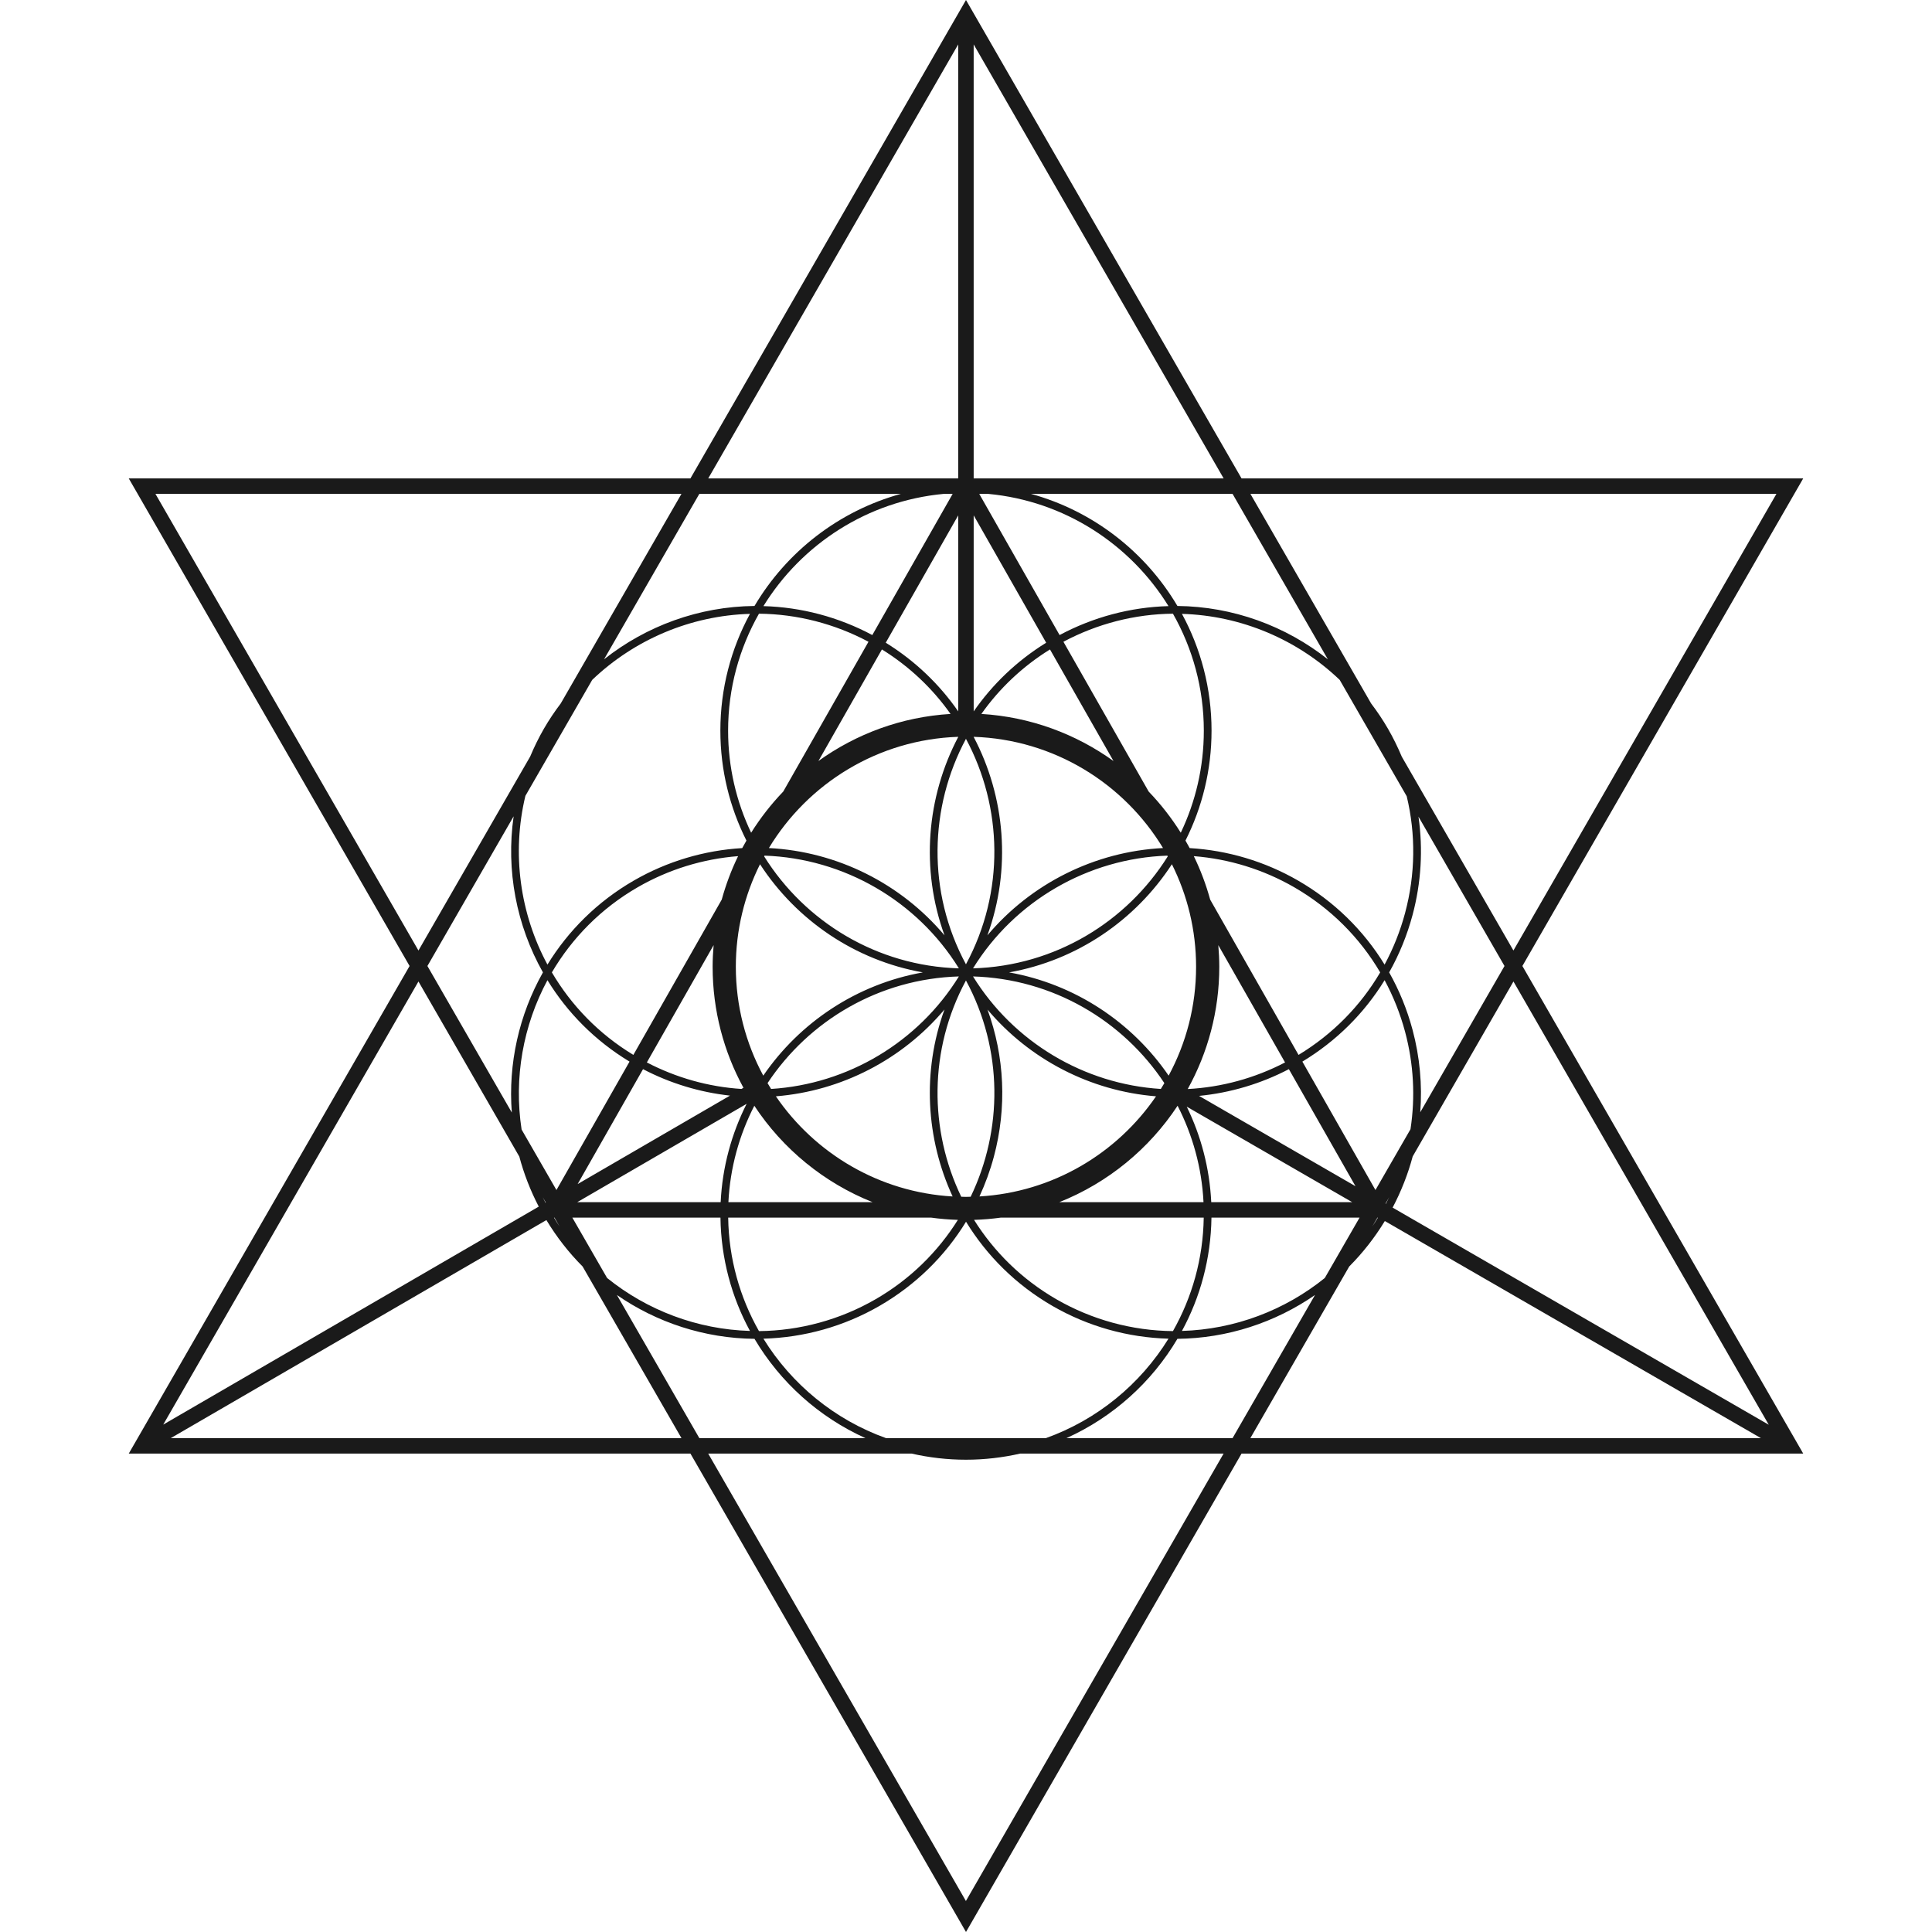
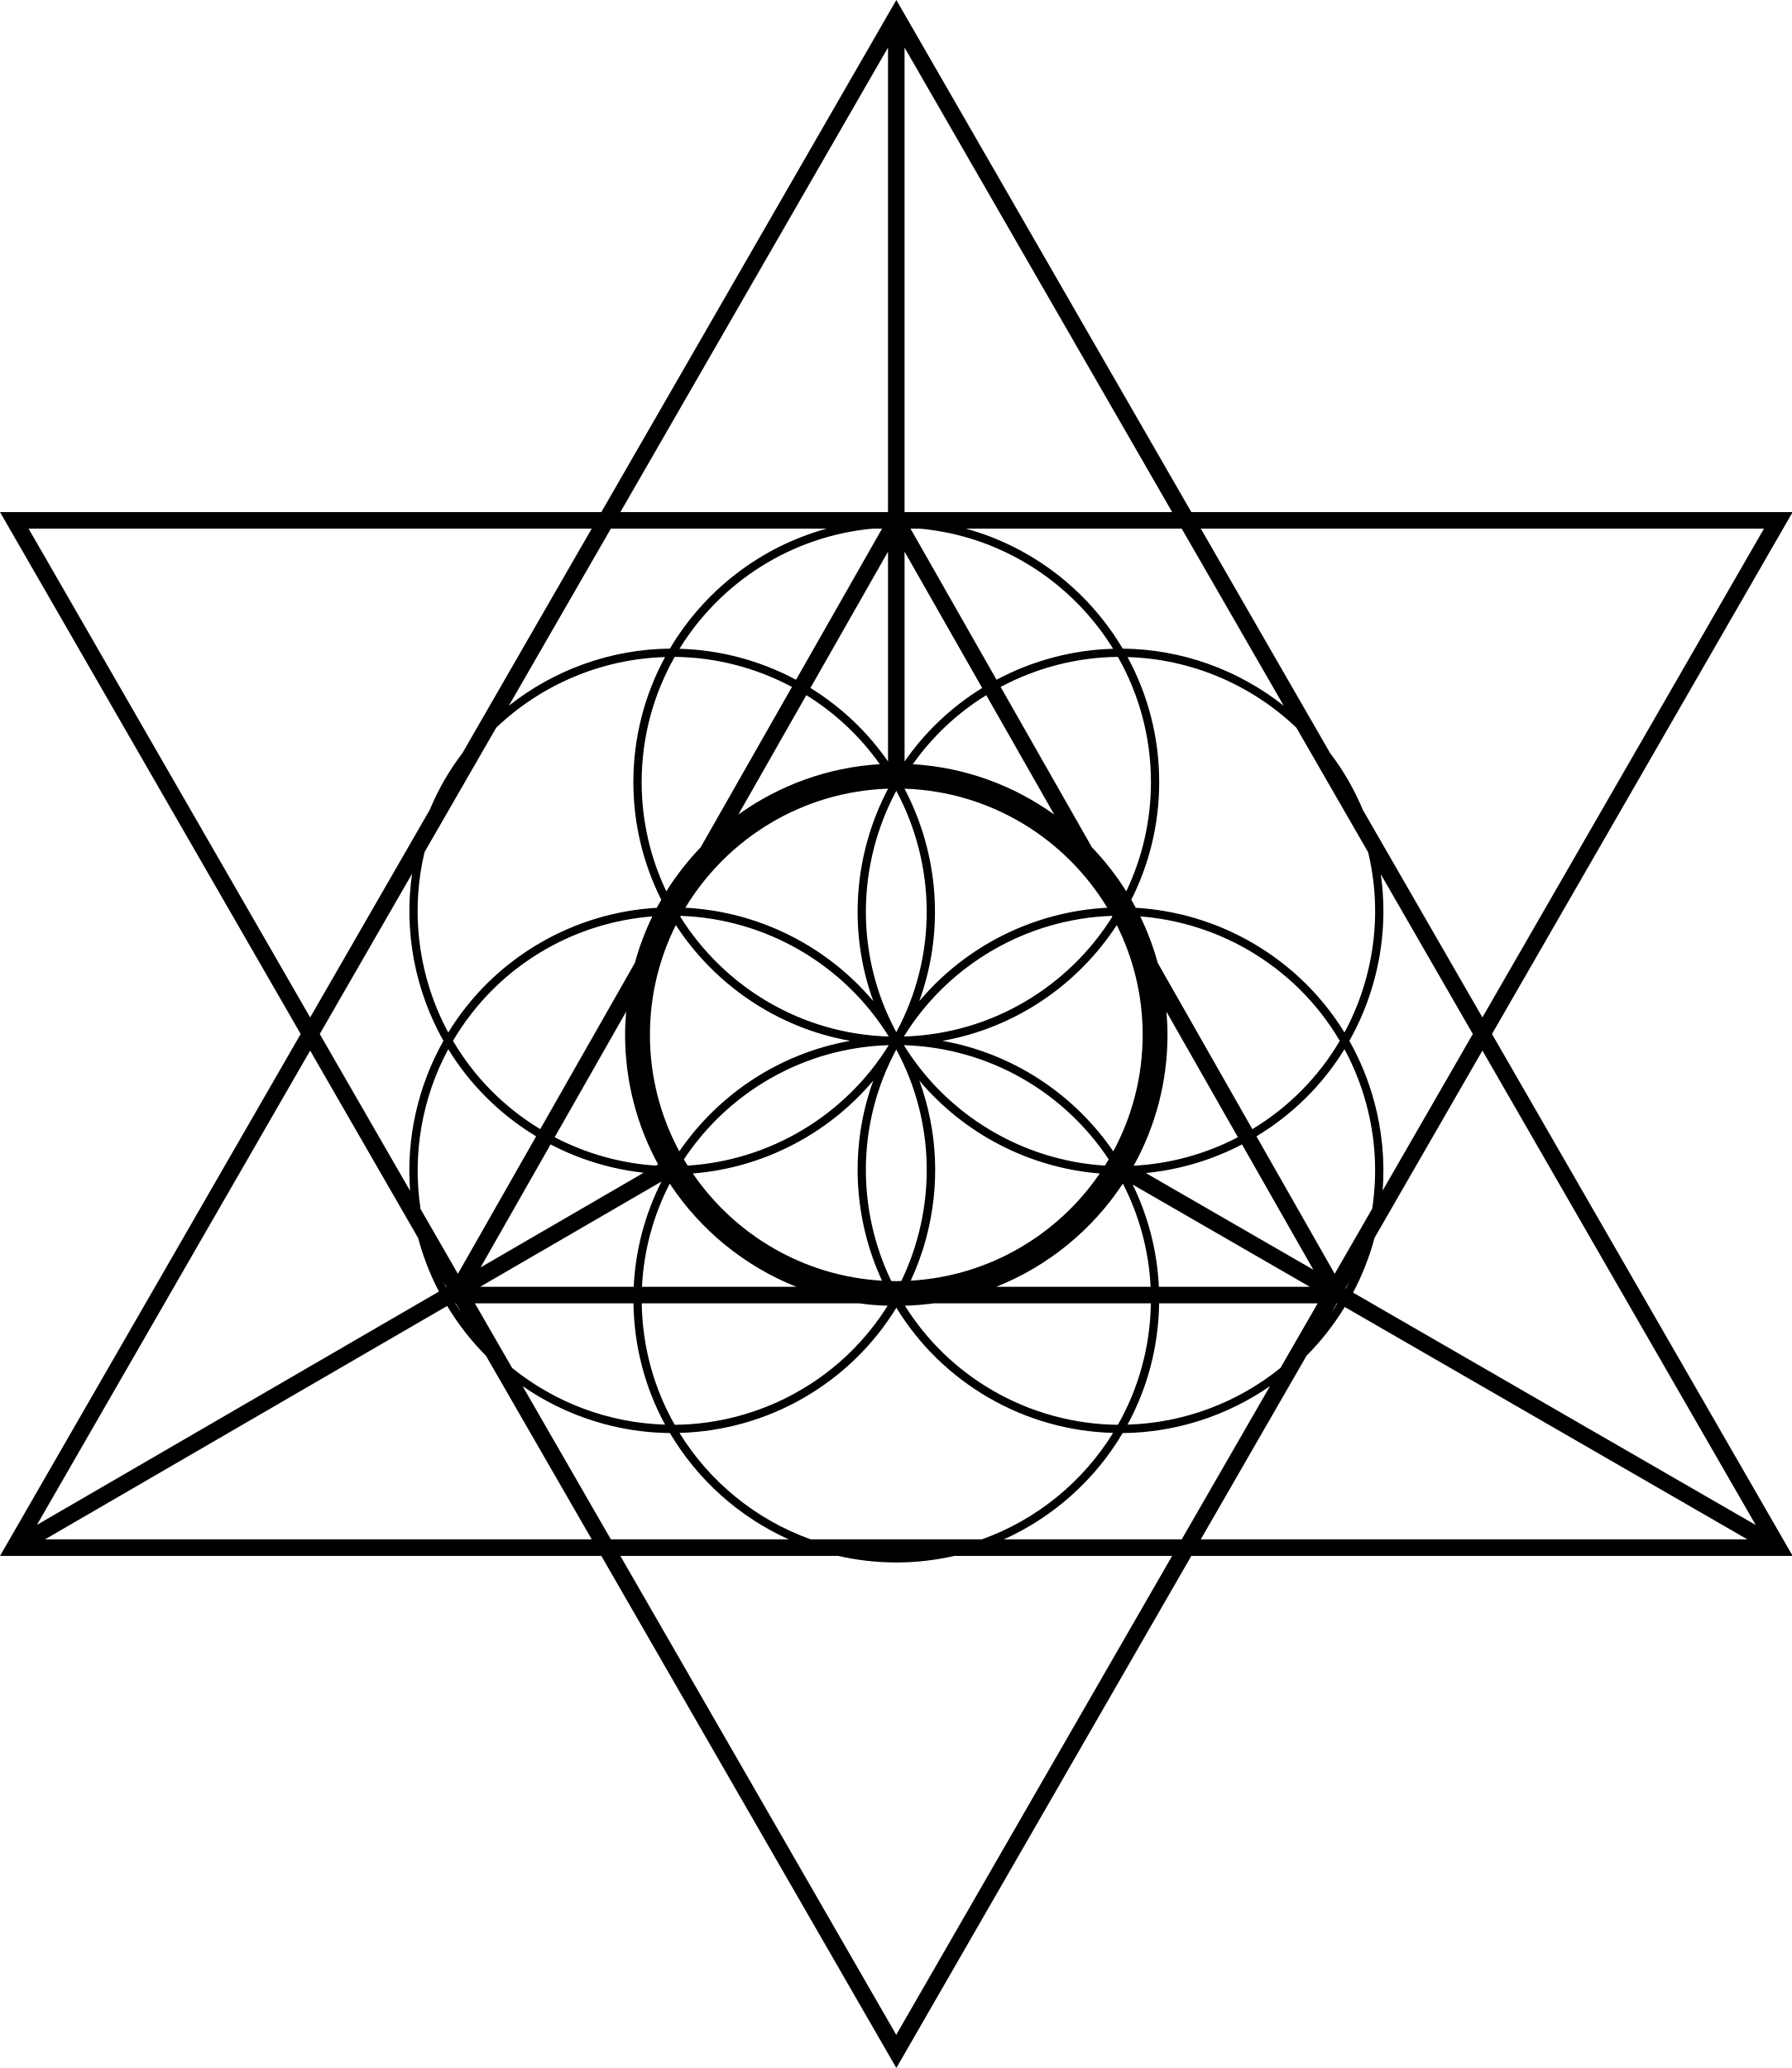
- <svg xmlns="http://www.w3.org/2000/svg" id="Capa_1" width="800px" height="800px" fill="#000000" version="1.1" viewBox="0 0 249.84 249.84" xml:space="preserve">
-   <g id="g16" fill="#1a1a1a">
-     <path id="path1" d="m196.87 124.92 35.452-61.553 0.864-1.499h-72.633l-34.768-60.363-0.866-1.505-35.635 61.868h-72.633l36.316 63.052-35.452 61.553-0.864 1.499h72.633l34.769 60.363 0.866 1.505 35.635-61.868h72.633l-36.317-63.052zm31.861 59.324-48.642-28.079c1.122-2.127 1.987-4.346 2.597-6.621l13.029-22.621 33.016 57.321zm-114.16 1.728c-6.625-2.373-12.205-6.956-15.849-12.858 5.251-0.143 10.42-1.588 15-4.232 4.658-2.689 8.471-6.429 11.201-10.893 2.673 4.372 6.441 8.155 11.183 10.893 4.579 2.645 9.748 4.09 14.999 4.232-3.643 5.902-9.224 10.485-15.849 12.858h-20.685zm42.064-30.511c-0.213-4.411-1.33-8.589-3.17-12.352l21.398 12.352h-18.228zm-81.988 0 21.903-12.716c-1.947 3.858-3.137 8.16-3.356 12.716h-18.547zm50.267-0.685c-0.204 0-0.406-0.012-0.609-0.016-4.146-8.608-4.226-19 0.609-27.969 4.836 8.969 4.757 19.36 0.61 27.969-0.204 5e-3 -0.405 0.016-0.61 0.016zm-25.657-14.709c5.354-8.081 14.416-13.493 24.743-13.797-5.247 8.49-14.349 13.93-24.285 14.549-0.157-0.248-0.309-0.499-0.458-0.752zm50.857 0.752c-9.937-0.619-19.039-6.059-24.286-14.549 10.327 0.304 19.391 5.716 24.744 13.797-0.149 0.253-0.302 0.504-0.458 0.752zm1.011-1.722c-4.725-6.893-12.096-11.83-20.636-13.35 8.801-1.565 16.355-6.764 21.057-13.987 1.997 3.995 3.128 8.496 3.128 13.258 0 5.089-1.287 9.884-3.549 14.079zm-25.297-13.873c5.396-8.729 14.867-14.221 25.129-14.576l0.055 0.095c-5.289 8.458-14.569 14.169-25.184 14.481zm1.86-4.27c3.113-8.563 2.312-17.895-1.783-25.671 10.383 0.342 19.437 6.021 24.493 14.383-8.843 0.454-17.075 4.601-22.71 11.288zm-2.774 3.748c-5.061-9.387-4.735-20.332 0-29.161 4.735 8.829 5.06 19.773 0 29.161zm-0.991-29.419c-4.095 7.776-4.896 17.109-1.783 25.671-5.635-6.688-13.866-10.834-22.709-11.288 5.055-8.362 14.109-14.041 24.492-14.383zm0.077 29.941c-10.616-0.313-19.896-6.023-25.183-14.481l0.054-0.095c10.262 0.355 19.733 5.847 25.129 14.576zm-4.661 0.523c-8.54 1.52-15.91 6.456-20.635 13.35-2.262-4.194-3.549-8.989-3.549-14.079 0-4.762 1.131-9.263 3.128-13.259 4.701 7.224 12.256 12.423 21.056 13.988zm2.801 4.793c-2.917 8.022-2.396 16.721 1.049 24.183-9.486-0.546-17.795-5.553-22.854-12.951 8.498-0.682 16.362-4.772 21.805-11.232zm6.379 19.057c1.709-6.375 1.396-12.969-0.82-19.043 5.443 6.452 13.302 10.537 21.795 11.218-5.056 7.394-13.355 12.398-22.833 12.949 0.754-1.638 1.382-3.347 1.858-5.124zm29.155-24.579c0-0.941-0.049-1.871-0.127-2.793l8.632 15.167c-3.911 2.035-8.207 3.211-12.586 3.438 2.596-4.691 4.081-10.081 4.081-15.812zm-30.766-32.694c2.307-3.263 5.284-6.117 8.873-8.341l8.213 14.43c-4.872-3.504-10.736-5.705-17.086-6.089zm-0.994-0.33v-25.348l9.373 16.468c-3.811 2.356-6.96 5.398-9.373 8.88zm-2 0c-2.413-3.482-5.562-6.524-9.372-8.88l9.372-16.468v25.348zm-9.867-8.011c3.589 2.224 6.566 5.078 8.874 8.341-6.351 0.383-12.216 2.585-17.087 6.089l8.213-14.43zm-17.905 56.686-0.259 0.15c-4.257-0.271-8.428-1.447-12.234-3.428l8.634-15.169c-0.079 0.923-0.128 1.853-0.128 2.795 0 5.666 1.446 10.999 3.987 15.652zm1.405 2.324c3.676 5.578 9.009 9.967 15.294 12.468h-18.647c0.223-4.474 1.412-8.694 3.353-12.468zm54.735-1e-3c1.94 3.774 3.13 7.995 3.352 12.469h-18.647c6.285-2.501 11.618-6.89 15.295-12.469zm2.775-1.274c4.044-0.394 7.991-1.566 11.616-3.458l8.615 15.137-20.231-11.679zm1.441-25.378c-0.537-1.953-1.245-3.835-2.118-5.626 4.551 0.356 8.998 1.723 12.985 4.024 4.669 2.696 8.458 6.484 11.118 11.009-2.552 4.342-6.148 7.998-10.56 10.669l-11.425-20.076zm-7.955-13.978-11.025-19.371c4.368-2.33 9.233-3.585 14.164-3.63 2.536 4.471 3.992 9.631 3.992 15.127 0 4.721-1.071 9.194-2.98 13.196-1.2-1.916-2.593-3.698-4.151-5.322zm-11.52-20.239-10.39-18.255h1.166c9.849 0.921 18.361 6.502 23.306 14.513-4.905 0.134-9.732 1.417-14.082 3.742zm-13.829-18.255-10.39 18.255c-4.349-2.325-9.176-3.608-14.081-3.742 4.944-8.011 13.456-13.592 23.305-14.513h1.166zm-25.047 15.493c4.929 0.045 9.794 1.3 14.163 3.63l-11.025 19.372c-1.558 1.624-2.95 3.405-4.15 5.321-1.908-4.002-2.979-8.476-2.979-13.196-1e-3 -5.496 1.455-10.656 3.991-15.127zm-4.815 36.976-11.428 20.078c-4.488-2.719-8.039-6.418-10.538-10.668 2.603-4.427 6.341-8.263 11.097-11.009 3.987-2.302 8.434-3.669 12.985-4.024-0.871 1.789-1.579 3.671-2.116 5.623zm-10.177 21.923c3.514 1.834 7.33 2.993 11.244 3.421l-19.7 11.438 8.456-14.859zm10.012 19.201c0.075 5.294 1.444 10.281 3.816 14.651-6.818-0.199-13.294-2.664-18.474-6.846l-4.496-7.806 19.154 1e-3zm1 0h26.257c1.132 0.156 2.281 0.252 3.446 0.289-2.577 4.112-6.159 7.675-10.647 10.266-4.596 2.653-9.803 4.069-15.075 4.117-2.466-4.347-3.904-9.347-3.981-14.672zm35.237 0h26.258c-0.078 5.325-1.515 10.325-3.98 14.672-5.273-0.048-10.48-1.464-15.075-4.117-4.488-2.591-8.07-6.153-10.647-10.266 1.163-0.037 2.313-0.133 3.444-0.289zm27.258 0h19.152l-4.496 7.806c-5.18 4.182-11.655 6.646-18.473 6.846 2.374-4.371 3.743-9.358 3.817-14.652zm22.51-1.822 0.478-0.829c-0.14 0.287-0.281 0.573-0.431 0.857l-0.047-0.028zm-1.302-1.748-9.451-16.607c4.395-2.656 8.015-6.257 10.633-10.53 1.123 2.087 2.017 4.315 2.646 6.662 1.12 4.181 1.338 8.459 0.702 12.612l-4.53 7.863zm4.793-20.734c-0.703-2.622-1.722-5.105-3.02-7.409 1.298-2.306 2.317-4.788 3.02-7.41 1.13-4.219 1.373-8.533 0.771-12.73l11.123 19.313-10.894 18.914c0.272-3.543-0.054-7.144-1-10.678zm-0.966-15.078c-0.629 2.347-1.523 4.575-2.646 6.662-2.728-4.453-6.537-8.184-11.186-10.868-4.294-2.479-9.107-3.912-14.02-4.2-0.174-0.328-0.357-0.65-0.543-0.972 2.152-4.279 3.371-9.105 3.371-14.213 0-5.465-1.388-10.611-3.828-15.106 7.691 0.225 14.95 3.333 20.398 8.536l8.669 15.05c1.184 4.921 1.131 10.086-0.215 15.111zm-29.437-39.717c-4.147-7.007-10.908-12.287-18.933-14.494h26.066l12.322 21.395c-5.465-4.329-12.294-6.831-19.455-6.901zm-54.691 0c-7.162 0.069-13.991 2.571-19.456 6.9l12.322-21.395h26.065c-8.023 2.208-14.783 7.488-18.931 14.495zm-20.985 9.556c5.448-5.203 12.707-8.312 20.399-8.536-2.44 4.495-3.828 9.642-3.828 15.106 0 5.108 1.219 9.934 3.371 14.213-0.186 0.321-0.369 0.644-0.544 0.972-4.912 0.288-9.725 1.721-14.02 4.2-4.732 2.731-8.495 6.507-11.168 10.867-3.553-6.598-4.639-14.383-2.853-21.819l8.643-15.003zm-6.373 37.829c-3.091 5.486-4.513 11.811-4.025 18.123l-10.914-18.95 11.149-19.358c-1.004 6.984 0.362 14.099 3.79 20.185zm0.584 1.006c2.566 4.188 6.145 7.828 10.615 10.531l-9.452 16.607-4.507-7.824c-1.019-6.658 0.189-13.454 3.344-19.314zm-0.214 28.755-0.043 0.025c-0.121-0.234-0.234-0.471-0.349-0.706l0.392 0.681zm1.125 1.953 0.653 1.135c-0.25-0.369-0.482-0.753-0.717-1.135h0.064zm25.863 15.671c3.33 5.625 8.345 10.136 14.345 12.84h-21.479l-10.66-18.508c5.159 3.567 11.341 5.605 17.794 5.668zm54.691 0c6.452-0.063 12.634-2.1 17.793-5.668l-10.66 18.508h-21.479c6.001-2.704 11.016-7.215 14.346-12.84zm25.862-15.671h0.063c-0.235 0.382-0.468 0.766-0.718 1.136l0.655-1.136zm51.6-93.593-34.011 59.048-14.433-25.057c-0.519-1.233-1.109-2.444-1.789-3.621-0.66-1.143-1.393-2.23-2.18-3.269l-15.609-27.101h68.022zm-103.81-2v-56.124l32.326 56.124h-32.326zm-2-56.124v56.124h-32.326l32.326-56.124zm-103.81 58.124h68.021l-15.609 27.1c-0.787 1.039-1.52 2.127-2.18 3.271-0.678 1.175-1.263 2.377-1.774 3.596l-14.447 25.083-34.011-59.05zm47.056 85.703c0.587 2.202 1.42 4.368 2.512 6.464l-48.563 28.192 33.006-57.304 13.045 22.648zm-45.07 36.401 48.57-28.196c1.329 2.202 2.9 4.216 4.682 6.001l12.784 22.195h-66.036zm102.82 59.86-33.326-57.86h26.296c2.264 0.514 4.614 0.794 7.03 0.794s4.768-0.28 7.03-0.794h26.296l-33.326 57.86zm49.57-82.056c1.747-1.75 3.291-3.723 4.604-5.876l48.63 28.071h-66.018l12.784-22.195z" fill="#1a1a1a" />
+ <svg xmlns="http://www.w3.org/2000/svg" id="Capa_1" width="693" height="800" fill="#000000" version="1.1" viewBox="0 0 216.42 249.84" xml:space="preserve">
+   <g id="g16" fill="#000">
+     <path id="path1" d="m180.22 124.92 35.452-61.553 0.864-1.499h-72.633l-34.768-60.363-0.866-1.505-35.635 61.868h-72.633l36.316 63.052-35.452 61.553-0.864 1.499h72.633l34.769 60.363 0.866 1.505 35.635-61.868h72.633zm31.861 59.324-48.642-28.079c1.122-2.127 1.987-4.346 2.597-6.621l13.029-22.621zm-114.16 1.728c-6.625-2.373-12.205-6.956-15.849-12.858 5.251-0.143 10.42-1.588 15-4.232 4.658-2.689 8.471-6.429 11.201-10.893 2.673 4.372 6.441 8.155 11.183 10.893 4.579 2.645 9.748 4.09 14.999 4.232-3.643 5.902-9.224 10.485-15.849 12.858zm42.064-30.511c-0.213-4.411-1.33-8.589-3.17-12.352l21.398 12.352zm-81.988 0 21.903-12.716c-1.947 3.858-3.137 8.16-3.356 12.716zm50.267-0.685c-0.204 0-0.406-0.012-0.609-0.016-4.146-8.608-4.226-19 0.609-27.969 4.836 8.969 4.757 19.36 0.61 27.969-0.204 5e-3 -0.405 0.016-0.61 0.016zm-25.657-14.709c5.354-8.081 14.416-13.493 24.743-13.797-5.247 8.49-14.349 13.93-24.285 14.549-0.157-0.248-0.309-0.499-0.458-0.752zm50.857 0.752c-9.937-0.619-19.039-6.059-24.286-14.549 10.327 0.304 19.391 5.716 24.744 13.797-0.149 0.253-0.302 0.504-0.458 0.752zm1.011-1.722c-4.725-6.893-12.096-11.83-20.636-13.35 8.801-1.565 16.355-6.764 21.057-13.987 1.997 3.995 3.128 8.496 3.128 13.258 0 5.089-1.287 9.884-3.549 14.079zm-25.297-13.873c5.396-8.729 14.867-14.221 25.129-14.576l0.055 0.095c-5.289 8.458-14.569 14.169-25.184 14.481zm1.86-4.27c3.113-8.563 2.312-17.895-1.783-25.671 10.383 0.342 19.437 6.021 24.493 14.383-8.843 0.454-17.075 4.601-22.71 11.288zm-2.774 3.748c-5.061-9.387-4.735-20.332 0-29.161 4.735 8.829 5.06 19.773 0 29.161zm-0.991-29.419c-4.095 7.776-4.896 17.109-1.783 25.671-5.635-6.688-13.866-10.834-22.709-11.288 5.055-8.362 14.109-14.041 24.492-14.383zm0.077 29.941c-10.616-0.313-19.896-6.023-25.183-14.481l0.054-0.095c10.262 0.355 19.733 5.847 25.129 14.576zm-4.661 0.523c-8.54 1.52-15.91 6.456-20.635 13.35-2.262-4.194-3.549-8.989-3.549-14.079 0-4.762 1.131-9.263 3.128-13.259 4.701 7.224 12.256 12.423 21.056 13.988zm2.801 4.793c-2.917 8.022-2.396 16.721 1.049 24.183-9.486-0.546-17.795-5.553-22.854-12.951 8.498-0.682 16.362-4.772 21.805-11.232zm6.379 19.057c1.709-6.375 1.396-12.969-0.82-19.043 5.443 6.452 13.302 10.537 21.795 11.218-5.056 7.394-13.355 12.398-22.833 12.949 0.754-1.638 1.382-3.347 1.858-5.124zm29.155-24.579c0-0.941-0.049-1.871-0.127-2.793l8.632 15.167c-3.911 2.035-8.207 3.211-12.586 3.438 2.596-4.691 4.081-10.081 4.081-15.812zm-30.766-32.694c2.307-3.263 5.284-6.117 8.873-8.341l8.213 14.43c-4.872-3.504-10.736-5.705-17.086-6.089zm-0.994-0.33v-25.348l9.373 16.468c-3.811 2.356-6.96 5.398-9.373 8.88zm-2 0c-2.413-3.482-5.562-6.524-9.372-8.88l9.372-16.468zm-9.867-8.011c3.589 2.224 6.566 5.078 8.874 8.341-6.351 0.383-12.216 2.585-17.087 6.089zm-17.905 56.686-0.259 0.15c-4.257-0.271-8.428-1.447-12.234-3.428l8.634-15.169c-0.079 0.923-0.128 1.853-0.128 2.795 0 5.666 1.446 10.999 3.987 15.652zm1.405 2.324c3.676 5.578 9.009 9.967 15.294 12.468h-18.647c0.223-4.474 1.412-8.694 3.353-12.468zm54.735-1e-3c1.94 3.774 3.13 7.995 3.352 12.469h-18.647c6.285-2.501 11.618-6.89 15.295-12.469zm2.775-1.274c4.044-0.394 7.991-1.566 11.616-3.458l8.615 15.137zm1.441-25.378c-0.537-1.953-1.245-3.835-2.118-5.626 4.551 0.356 8.998 1.723 12.985 4.024 4.669 2.696 8.458 6.484 11.118 11.009-2.552 4.342-6.148 7.998-10.56 10.669zm-7.955-13.978-11.025-19.371c4.368-2.33 9.233-3.585 14.164-3.63 2.536 4.471 3.992 9.631 3.992 15.127 0 4.721-1.071 9.194-2.98 13.196-1.2-1.916-2.593-3.698-4.151-5.322zm-11.52-20.239-10.39-18.255h1.166c9.849 0.921 18.361 6.502 23.306 14.513-4.905 0.134-9.732 1.417-14.082 3.742zm-13.829-18.255-10.39 18.255c-4.349-2.325-9.176-3.608-14.081-3.742 4.944-8.011 13.456-13.592 23.305-14.513zm-25.047 15.493c4.929 0.045 9.794 1.3 14.163 3.63l-11.025 19.372c-1.558 1.624-2.95 3.405-4.15 5.321-1.908-4.002-2.979-8.476-2.979-13.196-1e-3 -5.496 1.455-10.656 3.991-15.127zm-4.815 36.976-11.428 20.078c-4.488-2.719-8.039-6.418-10.538-10.668 2.603-4.427 6.341-8.263 11.097-11.009 3.987-2.302 8.434-3.669 12.985-4.024-0.871 1.789-1.579 3.671-2.116 5.623zm-10.177 21.923c3.514 1.834 7.33 2.993 11.244 3.421l-19.7 11.438zm10.012 19.201c0.075 5.294 1.444 10.281 3.816 14.651-6.818-0.199-13.294-2.664-18.474-6.846l-4.496-7.806zm1 0h26.257c1.132 0.156 2.281 0.252 3.446 0.289-2.577 4.112-6.159 7.675-10.647 10.266-4.596 2.653-9.803 4.069-15.075 4.117-2.466-4.347-3.904-9.347-3.981-14.672zm35.237 0h26.258c-0.078 5.325-1.515 10.325-3.98 14.672-5.273-0.048-10.48-1.464-15.075-4.117-4.488-2.591-8.07-6.153-10.647-10.266 1.163-0.037 2.313-0.133 3.444-0.289zm27.258 0h19.152l-4.496 7.806c-5.18 4.182-11.655 6.646-18.473 6.846 2.374-4.371 3.743-9.358 3.817-14.652zm22.51-1.822 0.478-0.829c-0.14 0.287-0.281 0.573-0.431 0.857zm-1.302-1.748-9.451-16.607c4.395-2.656 8.015-6.257 10.633-10.53 1.123 2.087 2.017 4.315 2.646 6.662 1.12 4.181 1.338 8.459 0.702 12.612zm4.793-20.734c-0.703-2.622-1.722-5.105-3.02-7.409 1.298-2.306 2.317-4.788 3.02-7.41 1.13-4.219 1.373-8.533 0.771-12.73l11.123 19.313-10.894 18.914c0.272-3.543-0.054-7.144-1-10.678zm-0.966-15.078c-0.629 2.347-1.523 4.575-2.646 6.662-2.728-4.453-6.537-8.184-11.186-10.868-4.294-2.479-9.107-3.912-14.02-4.2-0.174-0.328-0.357-0.65-0.543-0.972 2.152-4.279 3.371-9.105 3.371-14.213 0-5.465-1.388-10.611-3.828-15.106 7.691 0.225 14.95 3.333 20.398 8.536l8.669 15.05c1.184 4.921 1.131 10.086-0.215 15.111zm-29.437-39.717c-4.147-7.007-10.908-12.287-18.933-14.494h26.066l12.322 21.395c-5.465-4.329-12.294-6.831-19.455-6.901zm-54.691 0c-7.162 0.069-13.991 2.571-19.456 6.9l12.322-21.395h26.065c-8.023 2.208-14.783 7.488-18.931 14.495zm-20.985 9.556c5.448-5.203 12.707-8.312 20.399-8.536-2.44 4.495-3.828 9.642-3.828 15.106 0 5.108 1.219 9.934 3.371 14.213-0.186 0.321-0.369 0.644-0.544 0.972-4.912 0.288-9.725 1.721-14.02 4.2-4.732 2.731-8.495 6.507-11.168 10.867-3.553-6.598-4.639-14.383-2.853-21.819zm-6.373 37.829c-3.091 5.486-4.513 11.811-4.025 18.123l-10.914-18.95 11.149-19.358c-1.004 6.984 0.362 14.099 3.79 20.185zm0.584 1.006c2.566 4.188 6.145 7.828 10.615 10.531l-9.452 16.607-4.507-7.824c-1.019-6.658 0.189-13.454 3.344-19.314zm-0.214 28.755-0.043 0.025c-0.121-0.234-0.234-0.471-0.349-0.706zm1.125 1.953 0.653 1.135c-0.25-0.369-0.482-0.753-0.717-1.135zm25.863 15.671c3.33 5.625 8.345 10.136 14.345 12.84h-21.479l-10.66-18.508c5.159 3.567 11.341 5.605 17.794 5.668zm54.691 0c6.452-0.063 12.634-2.1 17.793-5.668l-10.66 18.508h-21.479c6.001-2.704 11.016-7.215 14.346-12.84zm25.862-15.671h0.063c-0.235 0.382-0.468 0.766-0.718 1.136zm51.6-93.593-34.011 59.048-14.433-25.057c-0.519-1.233-1.109-2.444-1.789-3.621-0.66-1.143-1.393-2.23-2.18-3.269l-15.609-27.101zm-103.81-2v-56.124l32.326 56.124zm-2-56.124v56.124h-32.326zm-103.81 58.124h68.021l-15.609 27.1c-0.787 1.039-1.52 2.127-2.18 3.271-0.678 1.175-1.263 2.377-1.774 3.596l-14.447 25.083zm47.056 85.703c0.587 2.202 1.42 4.368 2.512 6.464l-48.563 28.192 33.006-57.304zm-45.07 36.401 48.57-28.196c1.329 2.202 2.9 4.216 4.682 6.001l12.784 22.195zm102.82 59.86-33.326-57.86h26.296c2.264 0.514 4.614 0.794 7.03 0.794s4.768-0.28 7.03-0.794h26.296zm49.57-82.056c1.747-1.75 3.291-3.723 4.604-5.876l48.63 28.071h-66.018z" fill="#000" />
  </g>
</svg>
